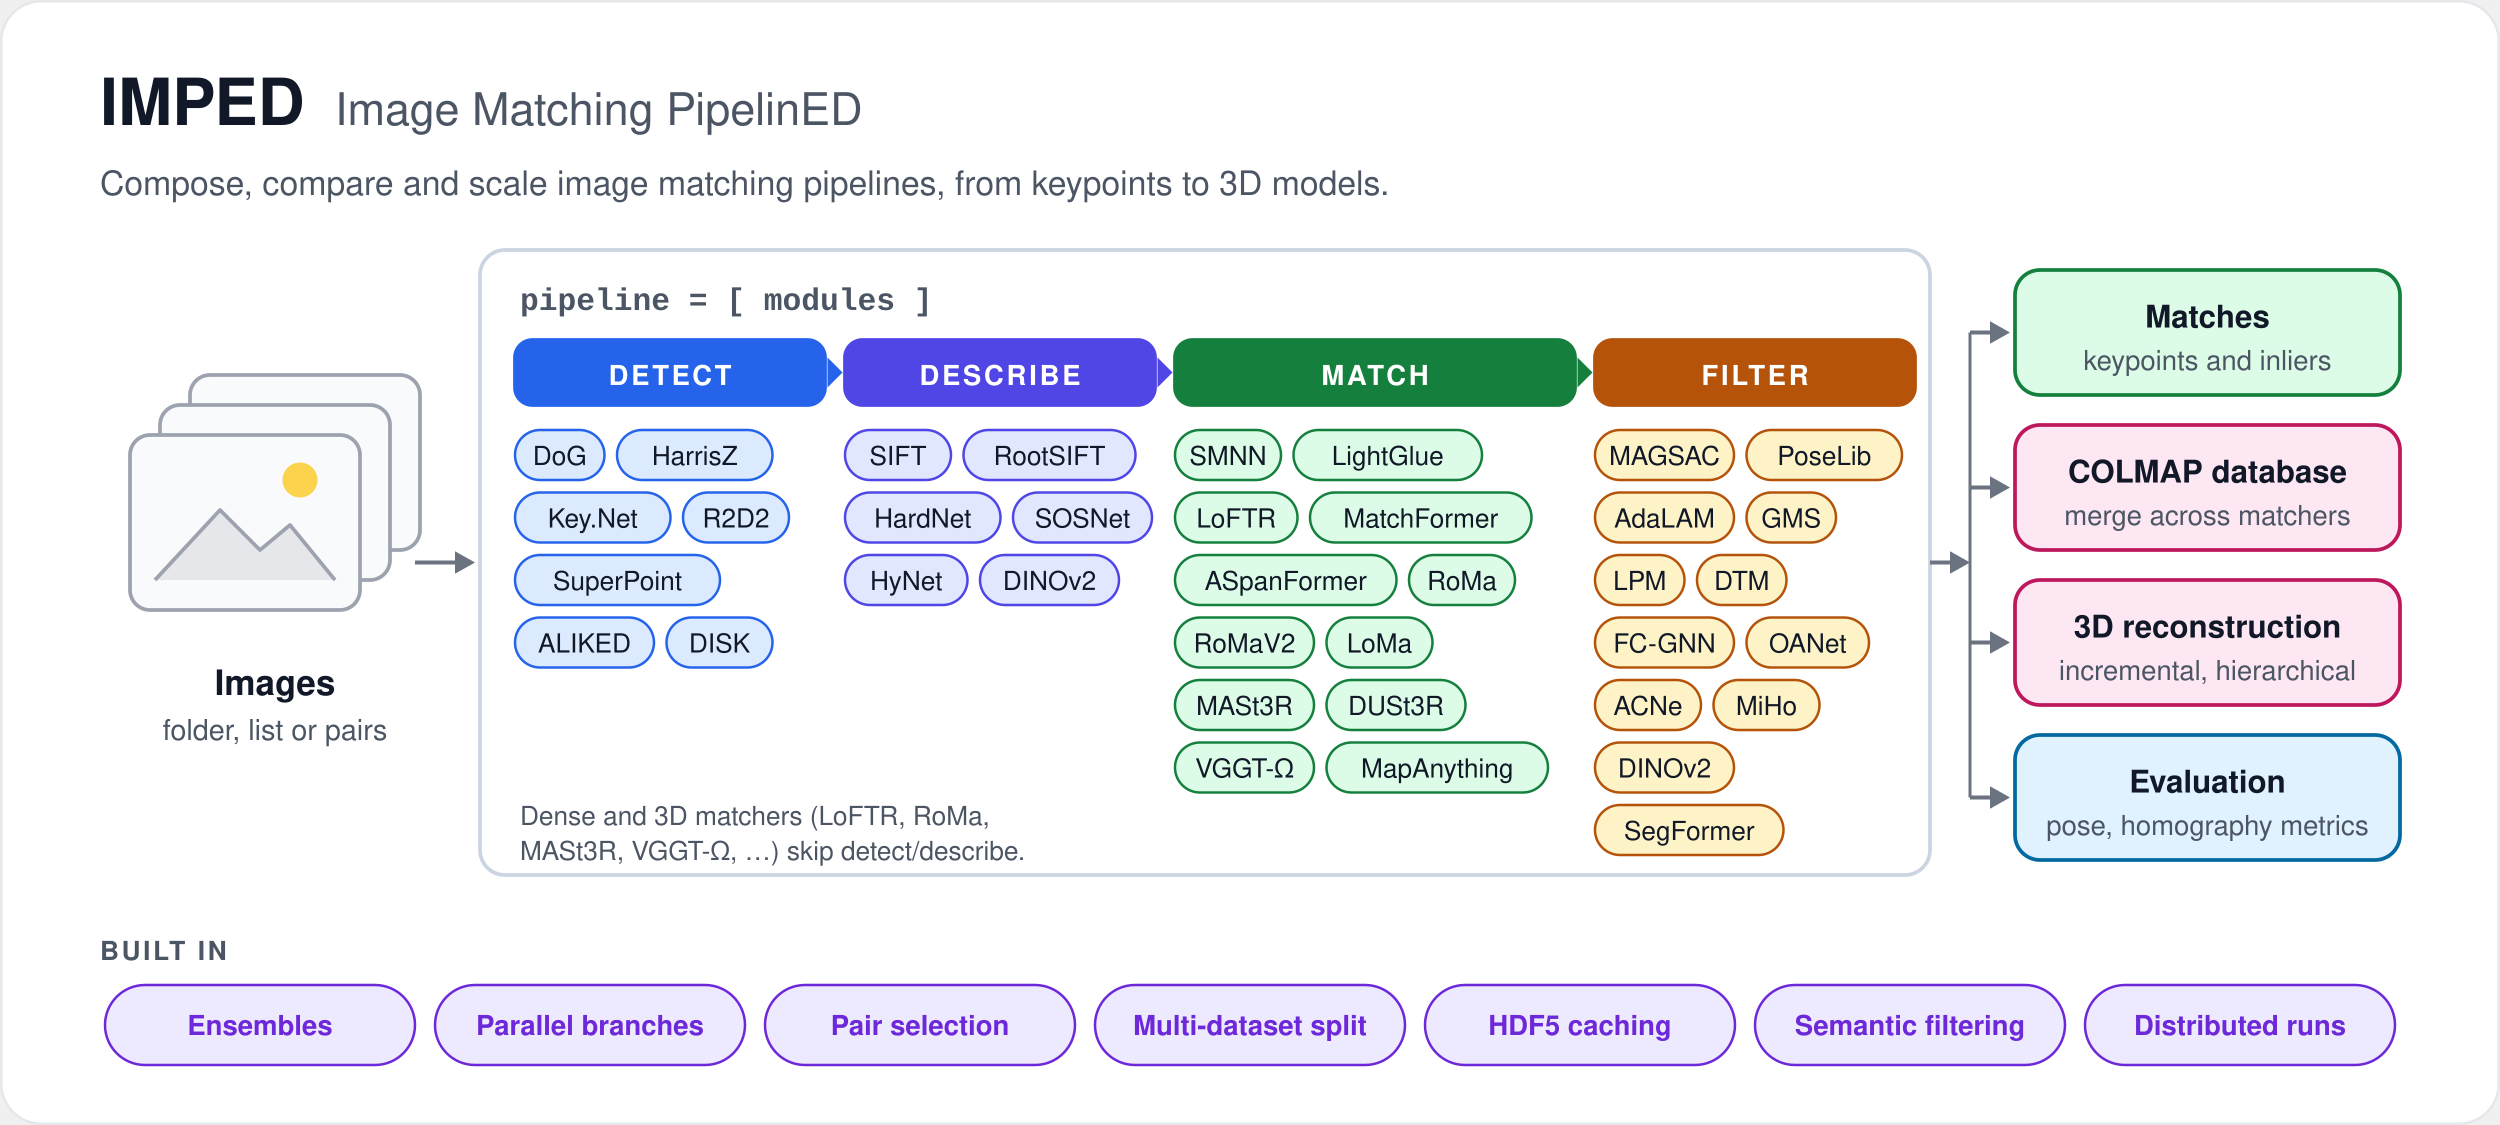
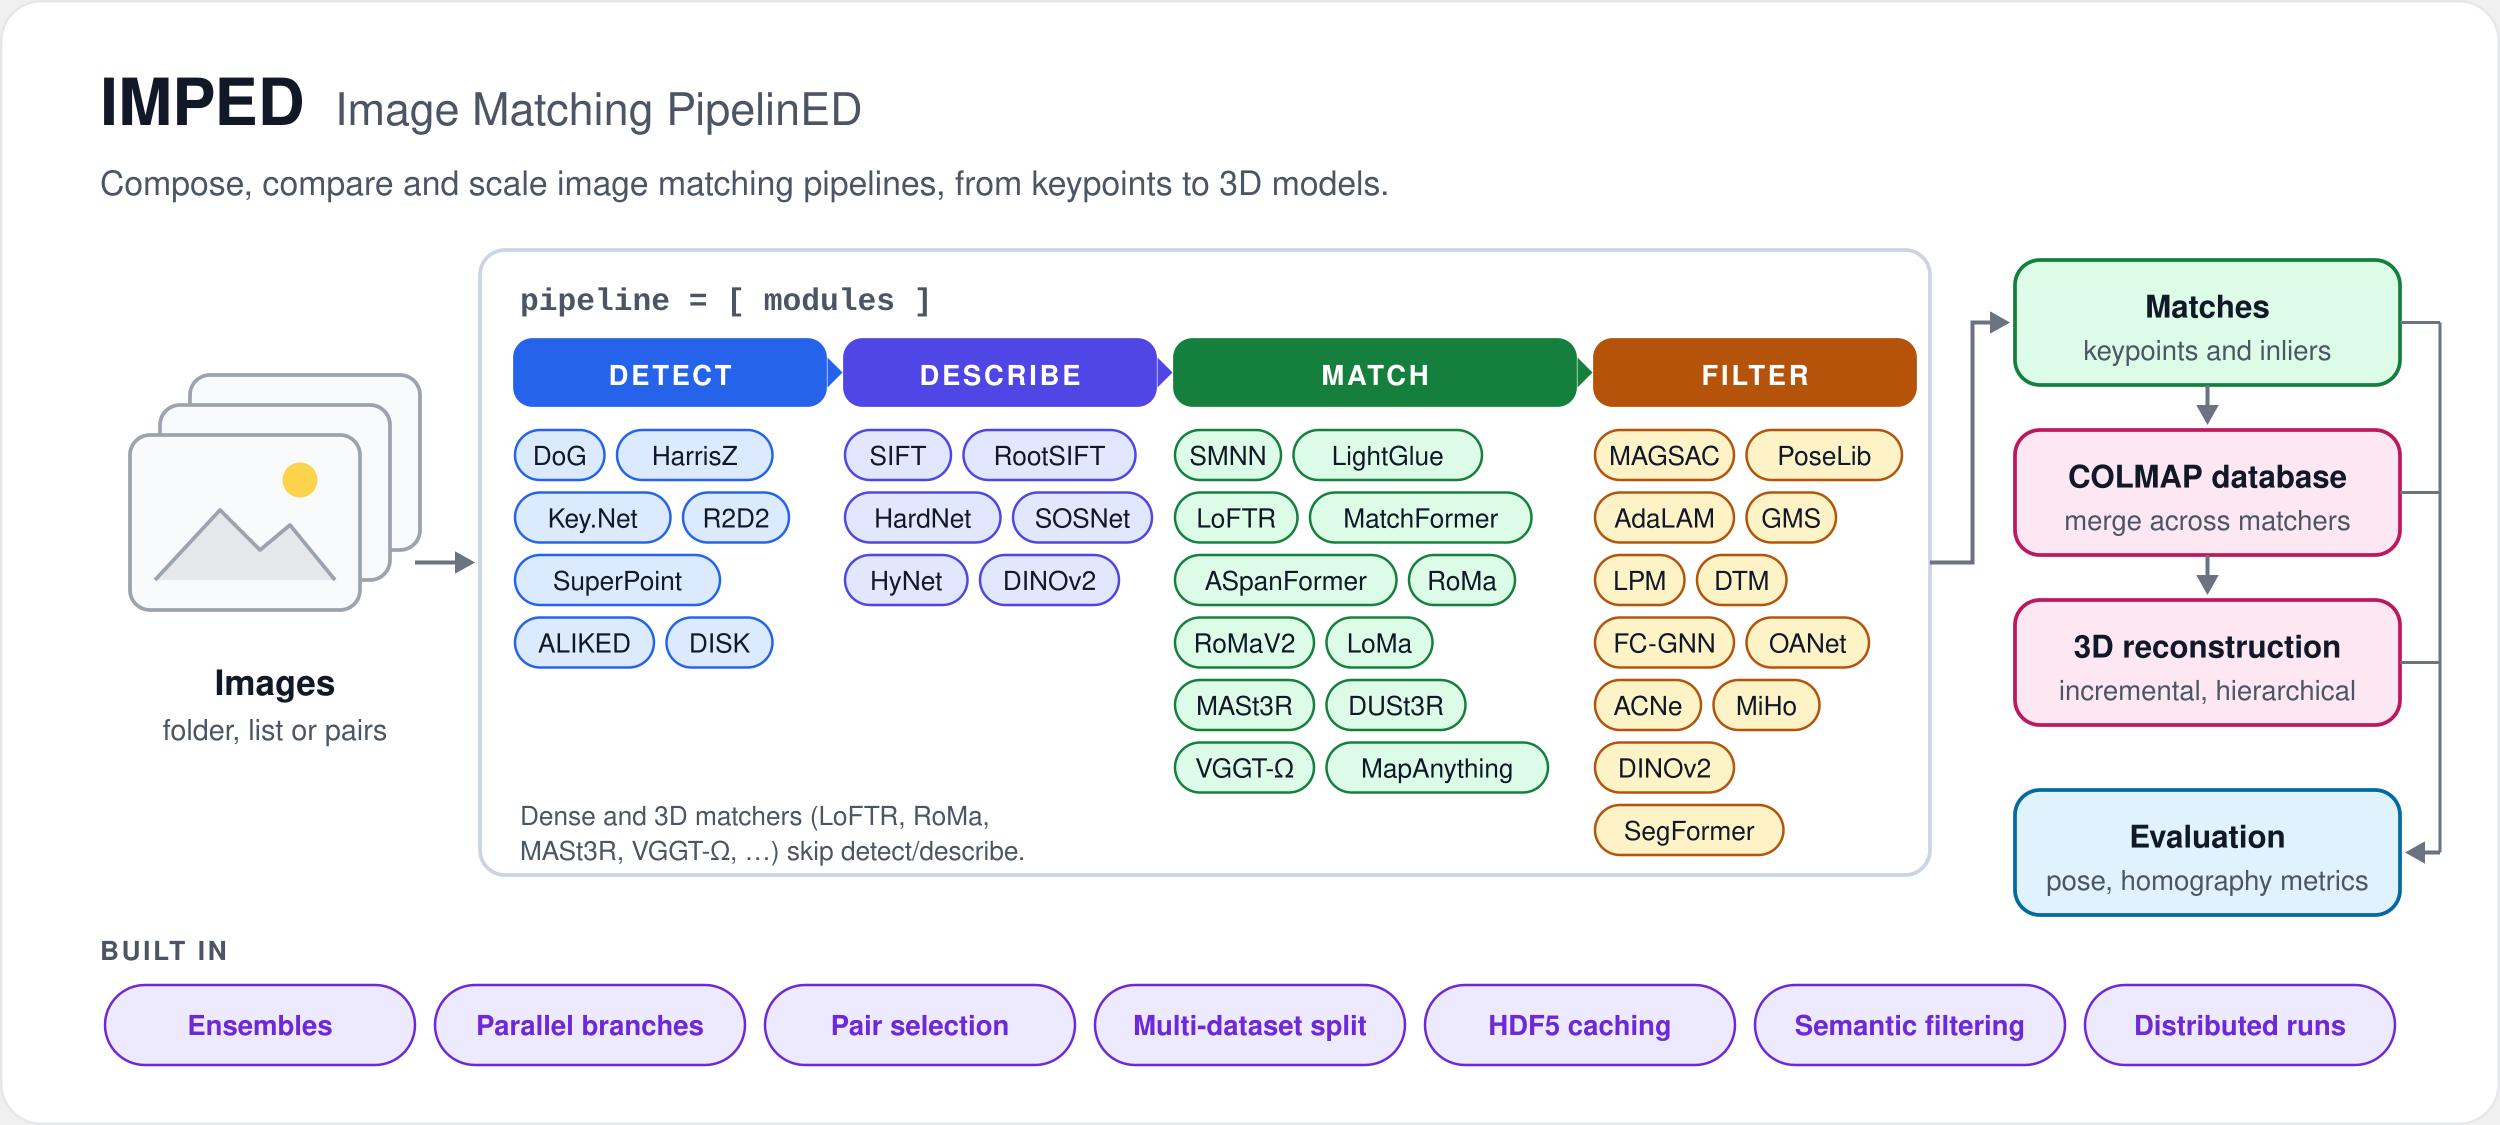
<svg xmlns="http://www.w3.org/2000/svg" width="1000" height="450" viewBox="0 0 1000 450">
  <rect x="0.5" y="0.5" width="999" height="449" rx="16" fill="#FFFFFF" stroke="#E5E7EB" />
  <text x="40" y="50" font-family="-apple-system, 'Segoe UI', Helvetica, Arial, sans-serif" font-size="26" font-weight="800" fill="#111827" text-anchor="start">IMPED</text>
  <text x="134" y="50" font-family="-apple-system, 'Segoe UI', Helvetica, Arial, sans-serif" font-size="18" font-weight="500" fill="#4B5563" text-anchor="start">Image Matching PipelinED</text>
  <text x="40" y="78" font-family="-apple-system, 'Segoe UI', Helvetica, Arial, sans-serif" font-size="13.5" font-weight="normal" fill="#4B5563" text-anchor="start">Compose, compare and scale image matching pipelines, from keypoints to 3D models.</text>
  <rect x="76" y="150" width="92" height="70" rx="8" fill="#F9FAFB" stroke="#9CA3AF" stroke-width="1.5" />
  <rect x="64" y="162" width="92" height="70" rx="8" fill="#F9FAFB" stroke="#9CA3AF" stroke-width="1.5" />
  <rect x="52" y="174" width="92" height="70" rx="8" fill="#F9FAFB" stroke="#9CA3AF" stroke-width="1.5" />
  <polyline points="62,232 88,204 104,220 116,210 134,232" fill="#E5E7EB" stroke="#9CA3AF" stroke-width="1.5" stroke-linejoin="round" />
  <circle cx="120" cy="192" r="7" fill="#FCD34D" />
  <text x="110" y="278" font-family="-apple-system, 'Segoe UI', Helvetica, Arial, sans-serif" font-size="14" font-weight="700" fill="#111827" text-anchor="middle">Images</text>
  <text x="110" y="296" font-family="-apple-system, 'Segoe UI', Helvetica, Arial, sans-serif" font-size="11.5" font-weight="normal" fill="#4B5563" text-anchor="middle">folder, list or pairs</text>
  <path d="M 166.0 225.0 L 182.0 225.0" fill="none" stroke="#6B7280" stroke-width="1.6" />
  <polygon points="190.0,225.0 182.0,229.5 182.0,220.5" fill="#6B7280" />
  <rect x="192" y="100" width="580" height="250" rx="10" fill="#FFFFFF" stroke="#CBD5E1" stroke-width="1.5" />
  <text x="208" y="124" font-family="'SFMono-Regular', Menlo, Consolas, 'Liberation Mono', monospace" font-size="12.5" font-weight="600" fill="#4B5563" text-anchor="start">pipeline = [ modules ]</text>
  <rect x="206" y="136" width="124" height="26" rx="7" fill="#2563EB" stroke="#2563EB" stroke-width="1.5" />
  <text x="268.0" y="154" font-family="-apple-system, 'Segoe UI', Helvetica, Arial, sans-serif" font-size="11" font-weight="700" fill="#FFFFFF" text-anchor="middle" letter-spacing="0.1em">DETECT</text>
  <polygon points="331,143 337,149 331,155" fill="#2563EB" />
  <rect x="206" y="172" width="35.8" height="20" rx="10" fill="#DBEAFE" stroke="#2563EB" stroke-width="1" />
  <text x="223.9" y="186" font-family="-apple-system, 'Segoe UI', Helvetica, Arial, sans-serif" font-size="10.5" font-weight="normal" fill="#111827" text-anchor="middle">DoG</text>
  <rect x="246.8" y="172" width="62.2" height="20" rx="10" fill="#DBEAFE" stroke="#2563EB" stroke-width="1" />
  <text x="277.9" y="186" font-family="-apple-system, 'Segoe UI', Helvetica, Arial, sans-serif" font-size="10.5" font-weight="normal" fill="#111827" text-anchor="middle">HarrisZ</text>
  <rect x="206" y="197" width="62.2" height="20" rx="10" fill="#DBEAFE" stroke="#2563EB" stroke-width="1" />
  <text x="237.1" y="211" font-family="-apple-system, 'Segoe UI', Helvetica, Arial, sans-serif" font-size="10.5" font-weight="normal" fill="#111827" text-anchor="middle">Key.Net</text>
  <rect x="273.2" y="197" width="42.4" height="20" rx="10" fill="#DBEAFE" stroke="#2563EB" stroke-width="1" />
  <text x="294.4" y="211" font-family="-apple-system, 'Segoe UI', Helvetica, Arial, sans-serif" font-size="10.5" font-weight="normal" fill="#111827" text-anchor="middle">R2D2</text>
  <rect x="206" y="222" width="82.0" height="20" rx="10" fill="#DBEAFE" stroke="#2563EB" stroke-width="1" />
  <text x="247.0" y="236" font-family="-apple-system, 'Segoe UI', Helvetica, Arial, sans-serif" font-size="10.5" font-weight="normal" fill="#111827" text-anchor="middle">SuperPoint</text>
  <rect x="206" y="247" width="55.6" height="20" rx="10" fill="#DBEAFE" stroke="#2563EB" stroke-width="1" />
  <text x="233.8" y="261" font-family="-apple-system, 'Segoe UI', Helvetica, Arial, sans-serif" font-size="10.5" font-weight="normal" fill="#111827" text-anchor="middle">ALIKED</text>
  <rect x="266.6" y="247" width="42.4" height="20" rx="10" fill="#DBEAFE" stroke="#2563EB" stroke-width="1" />
  <text x="287.8" y="261" font-family="-apple-system, 'Segoe UI', Helvetica, Arial, sans-serif" font-size="10.5" font-weight="normal" fill="#111827" text-anchor="middle">DISK</text>
  <rect x="338" y="136" width="124" height="26" rx="7" fill="#4F46E5" stroke="#4F46E5" stroke-width="1.5" />
  <text x="400.0" y="154" font-family="-apple-system, 'Segoe UI', Helvetica, Arial, sans-serif" font-size="11" font-weight="700" fill="#FFFFFF" text-anchor="middle" letter-spacing="0.1em">DESCRIBE</text>
  <polygon points="463,143 469,149 463,155" fill="#4F46E5" />
  <rect x="338" y="172" width="42.4" height="20" rx="10" fill="#E0E7FF" stroke="#4F46E5" stroke-width="1" />
  <text x="359.2" y="186" font-family="-apple-system, 'Segoe UI', Helvetica, Arial, sans-serif" font-size="10.5" font-weight="normal" fill="#111827" text-anchor="middle">SIFT</text>
  <rect x="385.4" y="172" width="68.8" height="20" rx="10" fill="#E0E7FF" stroke="#4F46E5" stroke-width="1" />
  <text x="419.8" y="186" font-family="-apple-system, 'Segoe UI', Helvetica, Arial, sans-serif" font-size="10.5" font-weight="normal" fill="#111827" text-anchor="middle">RootSIFT</text>
  <rect x="338" y="197" width="62.2" height="20" rx="10" fill="#E0E7FF" stroke="#4F46E5" stroke-width="1" />
  <text x="369.1" y="211" font-family="-apple-system, 'Segoe UI', Helvetica, Arial, sans-serif" font-size="10.5" font-weight="normal" fill="#111827" text-anchor="middle">HardNet</text>
  <rect x="405.2" y="197" width="55.6" height="20" rx="10" fill="#E0E7FF" stroke="#4F46E5" stroke-width="1" />
  <text x="433.0" y="211" font-family="-apple-system, 'Segoe UI', Helvetica, Arial, sans-serif" font-size="10.5" font-weight="normal" fill="#111827" text-anchor="middle">SOSNet</text>
  <rect x="338" y="222" width="49.0" height="20" rx="10" fill="#E0E7FF" stroke="#4F46E5" stroke-width="1" />
  <text x="362.5" y="236" font-family="-apple-system, 'Segoe UI', Helvetica, Arial, sans-serif" font-size="10.5" font-weight="normal" fill="#111827" text-anchor="middle">HyNet</text>
  <rect x="392.0" y="222" width="55.6" height="20" rx="10" fill="#E0E7FF" stroke="#4F46E5" stroke-width="1" />
  <text x="419.8" y="236" font-family="-apple-system, 'Segoe UI', Helvetica, Arial, sans-serif" font-size="10.5" font-weight="normal" fill="#111827" text-anchor="middle">DINOv2</text>
  <rect x="470" y="136" width="160" height="26" rx="7" fill="#15803D" stroke="#15803D" stroke-width="1.5" />
  <text x="550.0" y="154" font-family="-apple-system, 'Segoe UI', Helvetica, Arial, sans-serif" font-size="11" font-weight="700" fill="#FFFFFF" text-anchor="middle" letter-spacing="0.1em">MATCH</text>
  <polygon points="631,143 637,149 631,155" fill="#15803D" />
  <rect x="470" y="172" width="42.4" height="20" rx="10" fill="#DCFCE7" stroke="#15803D" stroke-width="1" />
  <text x="491.2" y="186" font-family="-apple-system, 'Segoe UI', Helvetica, Arial, sans-serif" font-size="10.5" font-weight="normal" fill="#111827" text-anchor="middle">SMNN</text>
  <rect x="517.4" y="172" width="75.4" height="20" rx="10" fill="#DCFCE7" stroke="#15803D" stroke-width="1" />
  <text x="555.1" y="186" font-family="-apple-system, 'Segoe UI', Helvetica, Arial, sans-serif" font-size="10.5" font-weight="normal" fill="#111827" text-anchor="middle">LightGlue</text>
  <rect x="470" y="197" width="49.0" height="20" rx="10" fill="#DCFCE7" stroke="#15803D" stroke-width="1" />
  <text x="494.5" y="211" font-family="-apple-system, 'Segoe UI', Helvetica, Arial, sans-serif" font-size="10.5" font-weight="normal" fill="#111827" text-anchor="middle">LoFTR</text>
  <rect x="524.0" y="197" width="88.6" height="20" rx="10" fill="#DCFCE7" stroke="#15803D" stroke-width="1" />
  <text x="568.3" y="211" font-family="-apple-system, 'Segoe UI', Helvetica, Arial, sans-serif" font-size="10.5" font-weight="normal" fill="#111827" text-anchor="middle">MatchFormer</text>
  <rect x="470" y="222" width="88.6" height="20" rx="10" fill="#DCFCE7" stroke="#15803D" stroke-width="1" />
  <text x="514.3" y="236" font-family="-apple-system, 'Segoe UI', Helvetica, Arial, sans-serif" font-size="10.5" font-weight="normal" fill="#111827" text-anchor="middle">ASpanFormer</text>
  <rect x="563.6" y="222" width="42.4" height="20" rx="10" fill="#DCFCE7" stroke="#15803D" stroke-width="1" />
  <text x="584.8" y="236" font-family="-apple-system, 'Segoe UI', Helvetica, Arial, sans-serif" font-size="10.5" font-weight="normal" fill="#111827" text-anchor="middle">RoMa</text>
  <rect x="470" y="247" width="55.6" height="20" rx="10" fill="#DCFCE7" stroke="#15803D" stroke-width="1" />
  <text x="497.8" y="261" font-family="-apple-system, 'Segoe UI', Helvetica, Arial, sans-serif" font-size="10.5" font-weight="normal" fill="#111827" text-anchor="middle">RoMaV2</text>
  <rect x="530.6" y="247" width="42.4" height="20" rx="10" fill="#DCFCE7" stroke="#15803D" stroke-width="1" />
  <text x="551.8" y="261" font-family="-apple-system, 'Segoe UI', Helvetica, Arial, sans-serif" font-size="10.5" font-weight="normal" fill="#111827" text-anchor="middle">LoMa</text>
  <rect x="470" y="272" width="55.6" height="20" rx="10" fill="#DCFCE7" stroke="#15803D" stroke-width="1" />
  <text x="497.8" y="286" font-family="-apple-system, 'Segoe UI', Helvetica, Arial, sans-serif" font-size="10.5" font-weight="normal" fill="#111827" text-anchor="middle">MASt3R</text>
  <rect x="530.6" y="272" width="55.6" height="20" rx="10" fill="#DCFCE7" stroke="#15803D" stroke-width="1" />
  <text x="558.4" y="286" font-family="-apple-system, 'Segoe UI', Helvetica, Arial, sans-serif" font-size="10.5" font-weight="normal" fill="#111827" text-anchor="middle">DUSt3R</text>
  <rect x="470" y="297" width="55.6" height="20" rx="10" fill="#DCFCE7" stroke="#15803D" stroke-width="1" />
  <text x="497.8" y="311" font-family="-apple-system, 'Segoe UI', Helvetica, Arial, sans-serif" font-size="10.5" font-weight="normal" fill="#111827" text-anchor="middle">VGGT-Ω</text>
  <rect x="530.6" y="297" width="88.6" height="20" rx="10" fill="#DCFCE7" stroke="#15803D" stroke-width="1" />
  <text x="574.9" y="311" font-family="-apple-system, 'Segoe UI', Helvetica, Arial, sans-serif" font-size="10.5" font-weight="normal" fill="#111827" text-anchor="middle">MapAnything</text>
  <rect x="638" y="136" width="128" height="26" rx="7" fill="#B45309" stroke="#B45309" stroke-width="1.5" />
  <text x="702.0" y="154" font-family="-apple-system, 'Segoe UI', Helvetica, Arial, sans-serif" font-size="11" font-weight="700" fill="#FFFFFF" text-anchor="middle" letter-spacing="0.1em">FILTER</text>
  <rect x="638" y="172" width="55.6" height="20" rx="10" fill="#FEF3C7" stroke="#B45309" stroke-width="1" />
  <text x="665.8" y="186" font-family="-apple-system, 'Segoe UI', Helvetica, Arial, sans-serif" font-size="10.5" font-weight="normal" fill="#111827" text-anchor="middle">MAGSAC</text>
  <rect x="698.6" y="172" width="62.2" height="20" rx="10" fill="#FEF3C7" stroke="#B45309" stroke-width="1" />
  <text x="729.7" y="186" font-family="-apple-system, 'Segoe UI', Helvetica, Arial, sans-serif" font-size="10.5" font-weight="normal" fill="#111827" text-anchor="middle">PoseLib</text>
  <rect x="638" y="197" width="55.6" height="20" rx="10" fill="#FEF3C7" stroke="#B45309" stroke-width="1" />
  <text x="665.8" y="211" font-family="-apple-system, 'Segoe UI', Helvetica, Arial, sans-serif" font-size="10.5" font-weight="normal" fill="#111827" text-anchor="middle">AdaLAM</text>
  <rect x="698.6" y="197" width="35.8" height="20" rx="10" fill="#FEF3C7" stroke="#B45309" stroke-width="1" />
  <text x="716.5" y="211" font-family="-apple-system, 'Segoe UI', Helvetica, Arial, sans-serif" font-size="10.5" font-weight="normal" fill="#111827" text-anchor="middle">GMS</text>
  <rect x="638" y="222" width="35.8" height="20" rx="10" fill="#FEF3C7" stroke="#B45309" stroke-width="1" />
  <text x="655.9" y="236" font-family="-apple-system, 'Segoe UI', Helvetica, Arial, sans-serif" font-size="10.5" font-weight="normal" fill="#111827" text-anchor="middle">LPM</text>
  <rect x="678.8" y="222" width="35.8" height="20" rx="10" fill="#FEF3C7" stroke="#B45309" stroke-width="1" />
  <text x="696.7" y="236" font-family="-apple-system, 'Segoe UI', Helvetica, Arial, sans-serif" font-size="10.5" font-weight="normal" fill="#111827" text-anchor="middle">DTM</text>
  <rect x="638" y="247" width="55.6" height="20" rx="10" fill="#FEF3C7" stroke="#B45309" stroke-width="1" />
  <text x="665.8" y="261" font-family="-apple-system, 'Segoe UI', Helvetica, Arial, sans-serif" font-size="10.5" font-weight="normal" fill="#111827" text-anchor="middle">FC-GNN</text>
  <rect x="698.6" y="247" width="49.0" height="20" rx="10" fill="#FEF3C7" stroke="#B45309" stroke-width="1" />
  <text x="723.1" y="261" font-family="-apple-system, 'Segoe UI', Helvetica, Arial, sans-serif" font-size="10.5" font-weight="normal" fill="#111827" text-anchor="middle">OANet</text>
  <rect x="638" y="272" width="42.4" height="20" rx="10" fill="#FEF3C7" stroke="#B45309" stroke-width="1" />
  <text x="659.2" y="286" font-family="-apple-system, 'Segoe UI', Helvetica, Arial, sans-serif" font-size="10.5" font-weight="normal" fill="#111827" text-anchor="middle">ACNe</text>
  <rect x="685.4" y="272" width="42.4" height="20" rx="10" fill="#FEF3C7" stroke="#B45309" stroke-width="1" />
  <text x="706.6" y="286" font-family="-apple-system, 'Segoe UI', Helvetica, Arial, sans-serif" font-size="10.5" font-weight="normal" fill="#111827" text-anchor="middle">MiHo</text>
  <rect x="638" y="297" width="55.6" height="20" rx="10" fill="#FEF3C7" stroke="#B45309" stroke-width="1" />
  <text x="665.8" y="311" font-family="-apple-system, 'Segoe UI', Helvetica, Arial, sans-serif" font-size="10.5" font-weight="normal" fill="#111827" text-anchor="middle">DINOv2</text>
  <rect x="638" y="322" width="75.4" height="20" rx="10" fill="#FEF3C7" stroke="#B45309" stroke-width="1" />
  <text x="675.7" y="336" font-family="-apple-system, 'Segoe UI', Helvetica, Arial, sans-serif" font-size="10.5" font-weight="normal" fill="#111827" text-anchor="middle">SegFormer</text>
  <text x="208" y="330" font-family="-apple-system, 'Segoe UI', Helvetica, Arial, sans-serif" font-size="10.5" font-weight="normal" fill="#4B5563" text-anchor="start">Dense and 3D matchers (LoFTR, RoMa,</text>
  <text x="208" y="344" font-family="-apple-system, 'Segoe UI', Helvetica, Arial, sans-serif" font-size="10.5" font-weight="normal" fill="#4B5563" text-anchor="start">MASt3R, VGGT-Ω, …) skip detect/describe.</text>
-   <path d="M 772.0 225.0 L 780.0 225.0" fill="none" stroke="#6B7280" stroke-width="1.6" />
-   <polygon points="788.0,225.0 780.0,229.5 780.0,220.5" fill="#6B7280" />
-   <path d="M 788 133 L 788 319" fill="none" stroke="#6B7280" stroke-width="1.2" />
-   <path d="M 788.0 133.0 L 796.0 133.0" fill="none" stroke="#6B7280" stroke-width="1.6" />
-   <polygon points="804.0,133.0 796.0,137.5 796.0,128.5" fill="#6B7280" />
-   <rect x="806" y="108" width="154" height="50" rx="10" fill="#DCFCE7" stroke="#15803D" stroke-width="1.5" />
-   <text x="883.0" y="131.0" font-family="-apple-system, 'Segoe UI', Helvetica, Arial, sans-serif" font-size="12.5" font-weight="600" fill="#111827" text-anchor="middle">Matches</text>
-   <text x="883.0" y="148.0" font-family="-apple-system, 'Segoe UI', Helvetica, Arial, sans-serif" font-size="11" font-weight="normal" fill="#4B5563" text-anchor="middle">keypoints and inliers</text>
-   <path d="M 788.0 195.0 L 796.0 195.0" fill="none" stroke="#6B7280" stroke-width="1.6" />
-   <polygon points="804.0,195.0 796.0,199.5 796.0,190.5" fill="#6B7280" />
-   <rect x="806" y="170" width="154" height="50" rx="10" fill="#FCE7F3" stroke="#BE185D" stroke-width="1.5" />
-   <text x="883.0" y="193.0" font-family="-apple-system, 'Segoe UI', Helvetica, Arial, sans-serif" font-size="12.5" font-weight="600" fill="#111827" text-anchor="middle">COLMAP database</text>
-   <text x="883.0" y="210.0" font-family="-apple-system, 'Segoe UI', Helvetica, Arial, sans-serif" font-size="11" font-weight="normal" fill="#4B5563" text-anchor="middle">merge across matchers</text>
-   <path d="M 788.0 257.0 L 796.0 257.0" fill="none" stroke="#6B7280" stroke-width="1.6" />
-   <polygon points="804.0,257.0 796.0,261.5 796.0,252.5" fill="#6B7280" />
-   <rect x="806" y="232" width="154" height="50" rx="10" fill="#FCE7F3" stroke="#BE185D" stroke-width="1.5" />
-   <text x="883.0" y="255.0" font-family="-apple-system, 'Segoe UI', Helvetica, Arial, sans-serif" font-size="12.5" font-weight="600" fill="#111827" text-anchor="middle">3D reconstruction</text>
-   <text x="883.0" y="272.0" font-family="-apple-system, 'Segoe UI', Helvetica, Arial, sans-serif" font-size="11" font-weight="normal" fill="#4B5563" text-anchor="middle">incremental, hierarchical</text>
-   <path d="M 788.0 319.0 L 796.0 319.0" fill="none" stroke="#6B7280" stroke-width="1.6" />
-   <polygon points="804.0,319.0 796.0,323.5 796.0,314.5" fill="#6B7280" />
-   <rect x="806" y="294" width="154" height="50" rx="10" fill="#E0F2FE" stroke="#0369A1" stroke-width="1.5" />
-   <text x="883.0" y="317.0" font-family="-apple-system, 'Segoe UI', Helvetica, Arial, sans-serif" font-size="12.5" font-weight="600" fill="#111827" text-anchor="middle">Evaluation</text>
-   <text x="883.0" y="334.0" font-family="-apple-system, 'Segoe UI', Helvetica, Arial, sans-serif" font-size="11" font-weight="normal" fill="#4B5563" text-anchor="middle">pose, homography metrics</text>
+   <path d="M 772.0 225.0 L 789.0 225.0 L 789.0 129.0 L 796.0 129.0" fill="none" stroke="#6B7280" stroke-width="1.6" />
+   <polygon points="804.0,129.0 796.0,133.5 796.0,124.5" fill="#6B7280" />
+   <rect x="806" y="104" width="154" height="50" rx="10" fill="#DCFCE7" stroke="#15803D" stroke-width="1.5" />
+   <text x="883.0" y="127.0" font-family="-apple-system, 'Segoe UI', Helvetica, Arial, sans-serif" font-size="12.5" font-weight="600" fill="#111827" text-anchor="middle">Matches</text>
+   <text x="883.0" y="144.0" font-family="-apple-system, 'Segoe UI', Helvetica, Arial, sans-serif" font-size="11" font-weight="normal" fill="#4B5563" text-anchor="middle">keypoints and inliers</text>
+   <path d="M 883.0 154.0 L 883.0 162.0" fill="none" stroke="#6B7280" stroke-width="1.6" />
+   <polygon points="883.0,170.0 878.5,162.0 887.5,162.0" fill="#6B7280" />
+   <path d="M 960 129 L 976 129" fill="none" stroke="#6B7280" stroke-width="1.2" />
+   <rect x="806" y="172" width="154" height="50" rx="10" fill="#FCE7F3" stroke="#BE185D" stroke-width="1.5" />
+   <text x="883.0" y="195.0" font-family="-apple-system, 'Segoe UI', Helvetica, Arial, sans-serif" font-size="12.5" font-weight="600" fill="#111827" text-anchor="middle">COLMAP database</text>
+   <text x="883.0" y="212.0" font-family="-apple-system, 'Segoe UI', Helvetica, Arial, sans-serif" font-size="11" font-weight="normal" fill="#4B5563" text-anchor="middle">merge across matchers</text>
+   <path d="M 883.0 222.0 L 883.0 230.0" fill="none" stroke="#6B7280" stroke-width="1.6" />
+   <polygon points="883.0,238.0 878.5,230.0 887.5,230.0" fill="#6B7280" />
+   <path d="M 960 197 L 976 197" fill="none" stroke="#6B7280" stroke-width="1.2" />
+   <rect x="806" y="240" width="154" height="50" rx="10" fill="#FCE7F3" stroke="#BE185D" stroke-width="1.5" />
+   <text x="883.0" y="263.0" font-family="-apple-system, 'Segoe UI', Helvetica, Arial, sans-serif" font-size="12.5" font-weight="600" fill="#111827" text-anchor="middle">3D reconstruction</text>
+   <text x="883.0" y="280.0" font-family="-apple-system, 'Segoe UI', Helvetica, Arial, sans-serif" font-size="11" font-weight="normal" fill="#4B5563" text-anchor="middle">incremental, hierarchical</text>
+   <path d="M 960 265 L 976 265" fill="none" stroke="#6B7280" stroke-width="1.2" />
+   <path d="M 976 129 L 976 341" fill="none" stroke="#6B7280" stroke-width="1.2" />
+   <path d="M 976.0 341.0 L 970.0 341.0" fill="none" stroke="#6B7280" stroke-width="1.6" />
+   <polygon points="962.0,341.0 970.0,336.5 970.0,345.5" fill="#6B7280" />
+   <rect x="806" y="316" width="154" height="50" rx="10" fill="#E0F2FE" stroke="#0369A1" stroke-width="1.5" />
+   <text x="883.0" y="339.0" font-family="-apple-system, 'Segoe UI', Helvetica, Arial, sans-serif" font-size="12.5" font-weight="600" fill="#111827" text-anchor="middle">Evaluation</text>
+   <text x="883.0" y="356.0" font-family="-apple-system, 'Segoe UI', Helvetica, Arial, sans-serif" font-size="11" font-weight="normal" fill="#4B5563" text-anchor="middle">pose, homography metrics</text>
  <text x="40" y="384" font-family="-apple-system, 'Segoe UI', Helvetica, Arial, sans-serif" font-size="10.5" font-weight="700" fill="#4B5563" text-anchor="start" letter-spacing="0.1em">BUILT IN</text>
  <rect x="42.0" y="394" width="124" height="32" rx="16" fill="#EDE9FE" stroke="#6D28D9" stroke-width="1" />
  <text x="104.0" y="414" font-family="-apple-system, 'Segoe UI', Helvetica, Arial, sans-serif" font-size="11" font-weight="600" fill="#6D28D9" text-anchor="middle">Ensembles</text>
  <rect x="174.0" y="394" width="124" height="32" rx="16" fill="#EDE9FE" stroke="#6D28D9" stroke-width="1" />
  <text x="236.0" y="414" font-family="-apple-system, 'Segoe UI', Helvetica, Arial, sans-serif" font-size="11" font-weight="600" fill="#6D28D9" text-anchor="middle">Parallel branches</text>
  <rect x="306.0" y="394" width="124" height="32" rx="16" fill="#EDE9FE" stroke="#6D28D9" stroke-width="1" />
  <text x="368.0" y="414" font-family="-apple-system, 'Segoe UI', Helvetica, Arial, sans-serif" font-size="11" font-weight="600" fill="#6D28D9" text-anchor="middle">Pair selection</text>
  <rect x="438.0" y="394" width="124" height="32" rx="16" fill="#EDE9FE" stroke="#6D28D9" stroke-width="1" />
  <text x="500.0" y="414" font-family="-apple-system, 'Segoe UI', Helvetica, Arial, sans-serif" font-size="11" font-weight="600" fill="#6D28D9" text-anchor="middle">Multi-dataset split</text>
  <rect x="570.0" y="394" width="124" height="32" rx="16" fill="#EDE9FE" stroke="#6D28D9" stroke-width="1" />
  <text x="632.0" y="414" font-family="-apple-system, 'Segoe UI', Helvetica, Arial, sans-serif" font-size="11" font-weight="600" fill="#6D28D9" text-anchor="middle">HDF5 caching</text>
  <rect x="702.0" y="394" width="124" height="32" rx="16" fill="#EDE9FE" stroke="#6D28D9" stroke-width="1" />
  <text x="764.0" y="414" font-family="-apple-system, 'Segoe UI', Helvetica, Arial, sans-serif" font-size="11" font-weight="600" fill="#6D28D9" text-anchor="middle">Semantic filtering</text>
  <rect x="834.0" y="394" width="124" height="32" rx="16" fill="#EDE9FE" stroke="#6D28D9" stroke-width="1" />
  <text x="896.0" y="414" font-family="-apple-system, 'Segoe UI', Helvetica, Arial, sans-serif" font-size="11" font-weight="600" fill="#6D28D9" text-anchor="middle">Distributed runs</text>
</svg>
